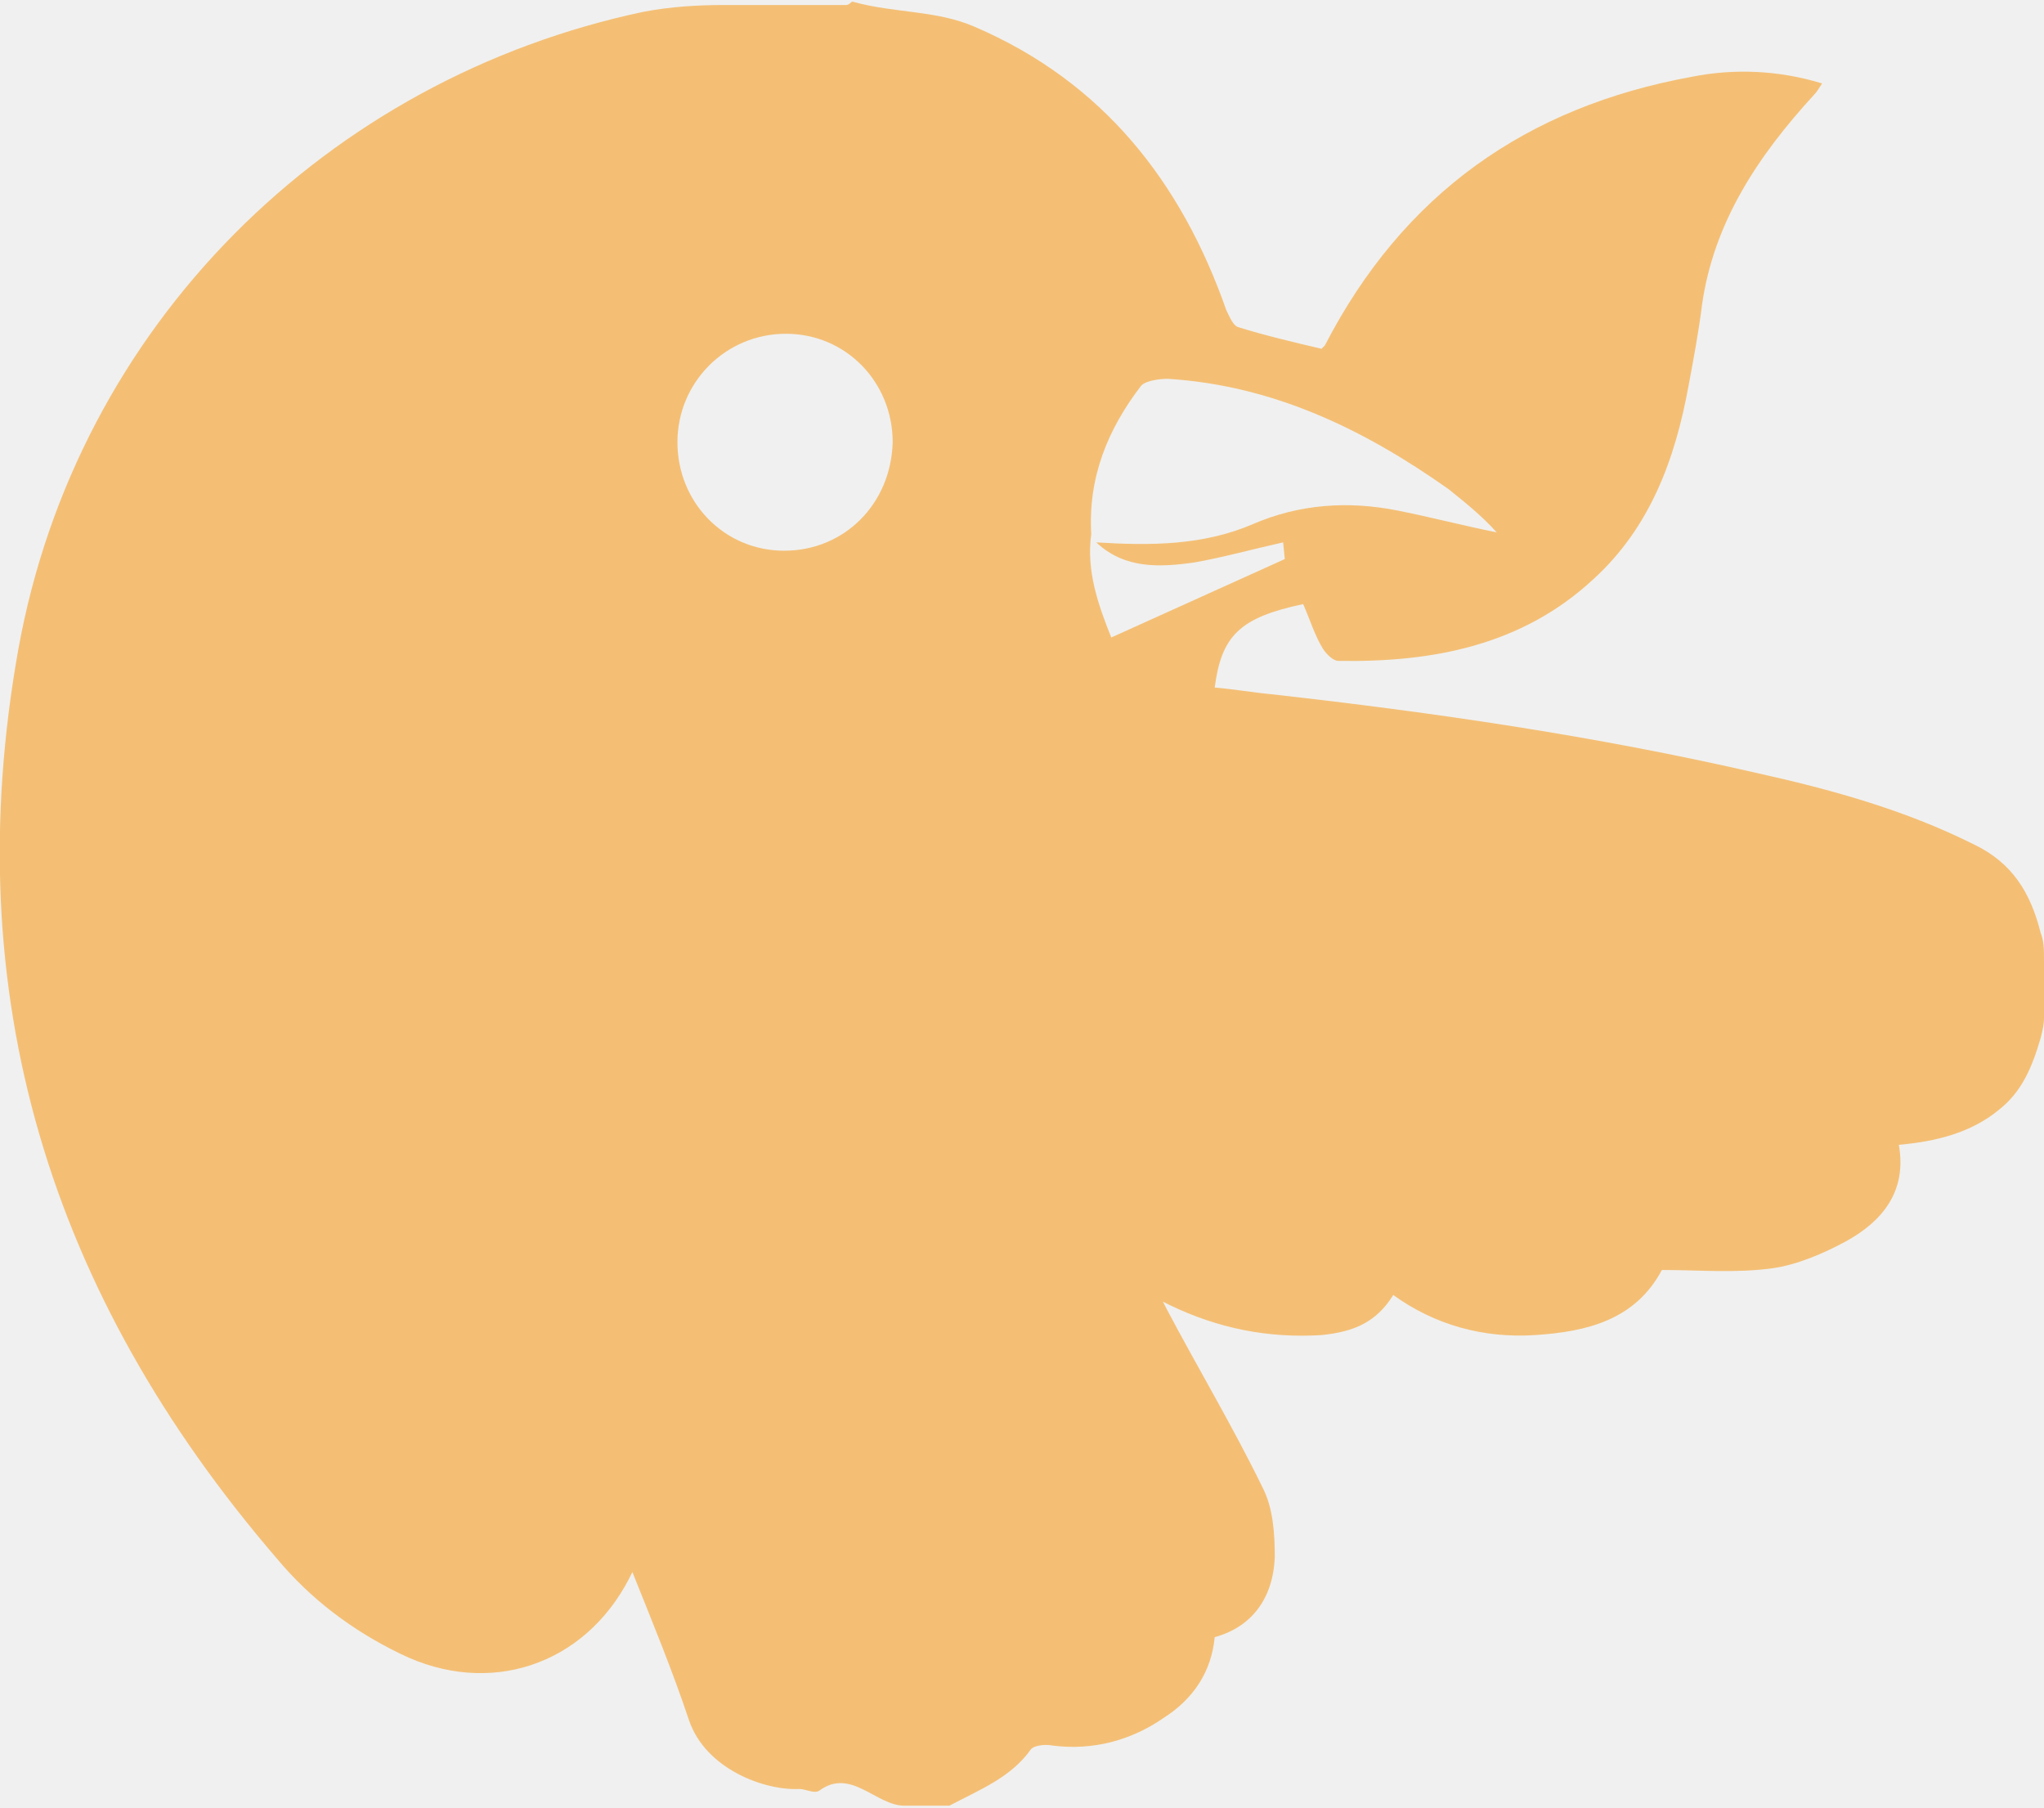
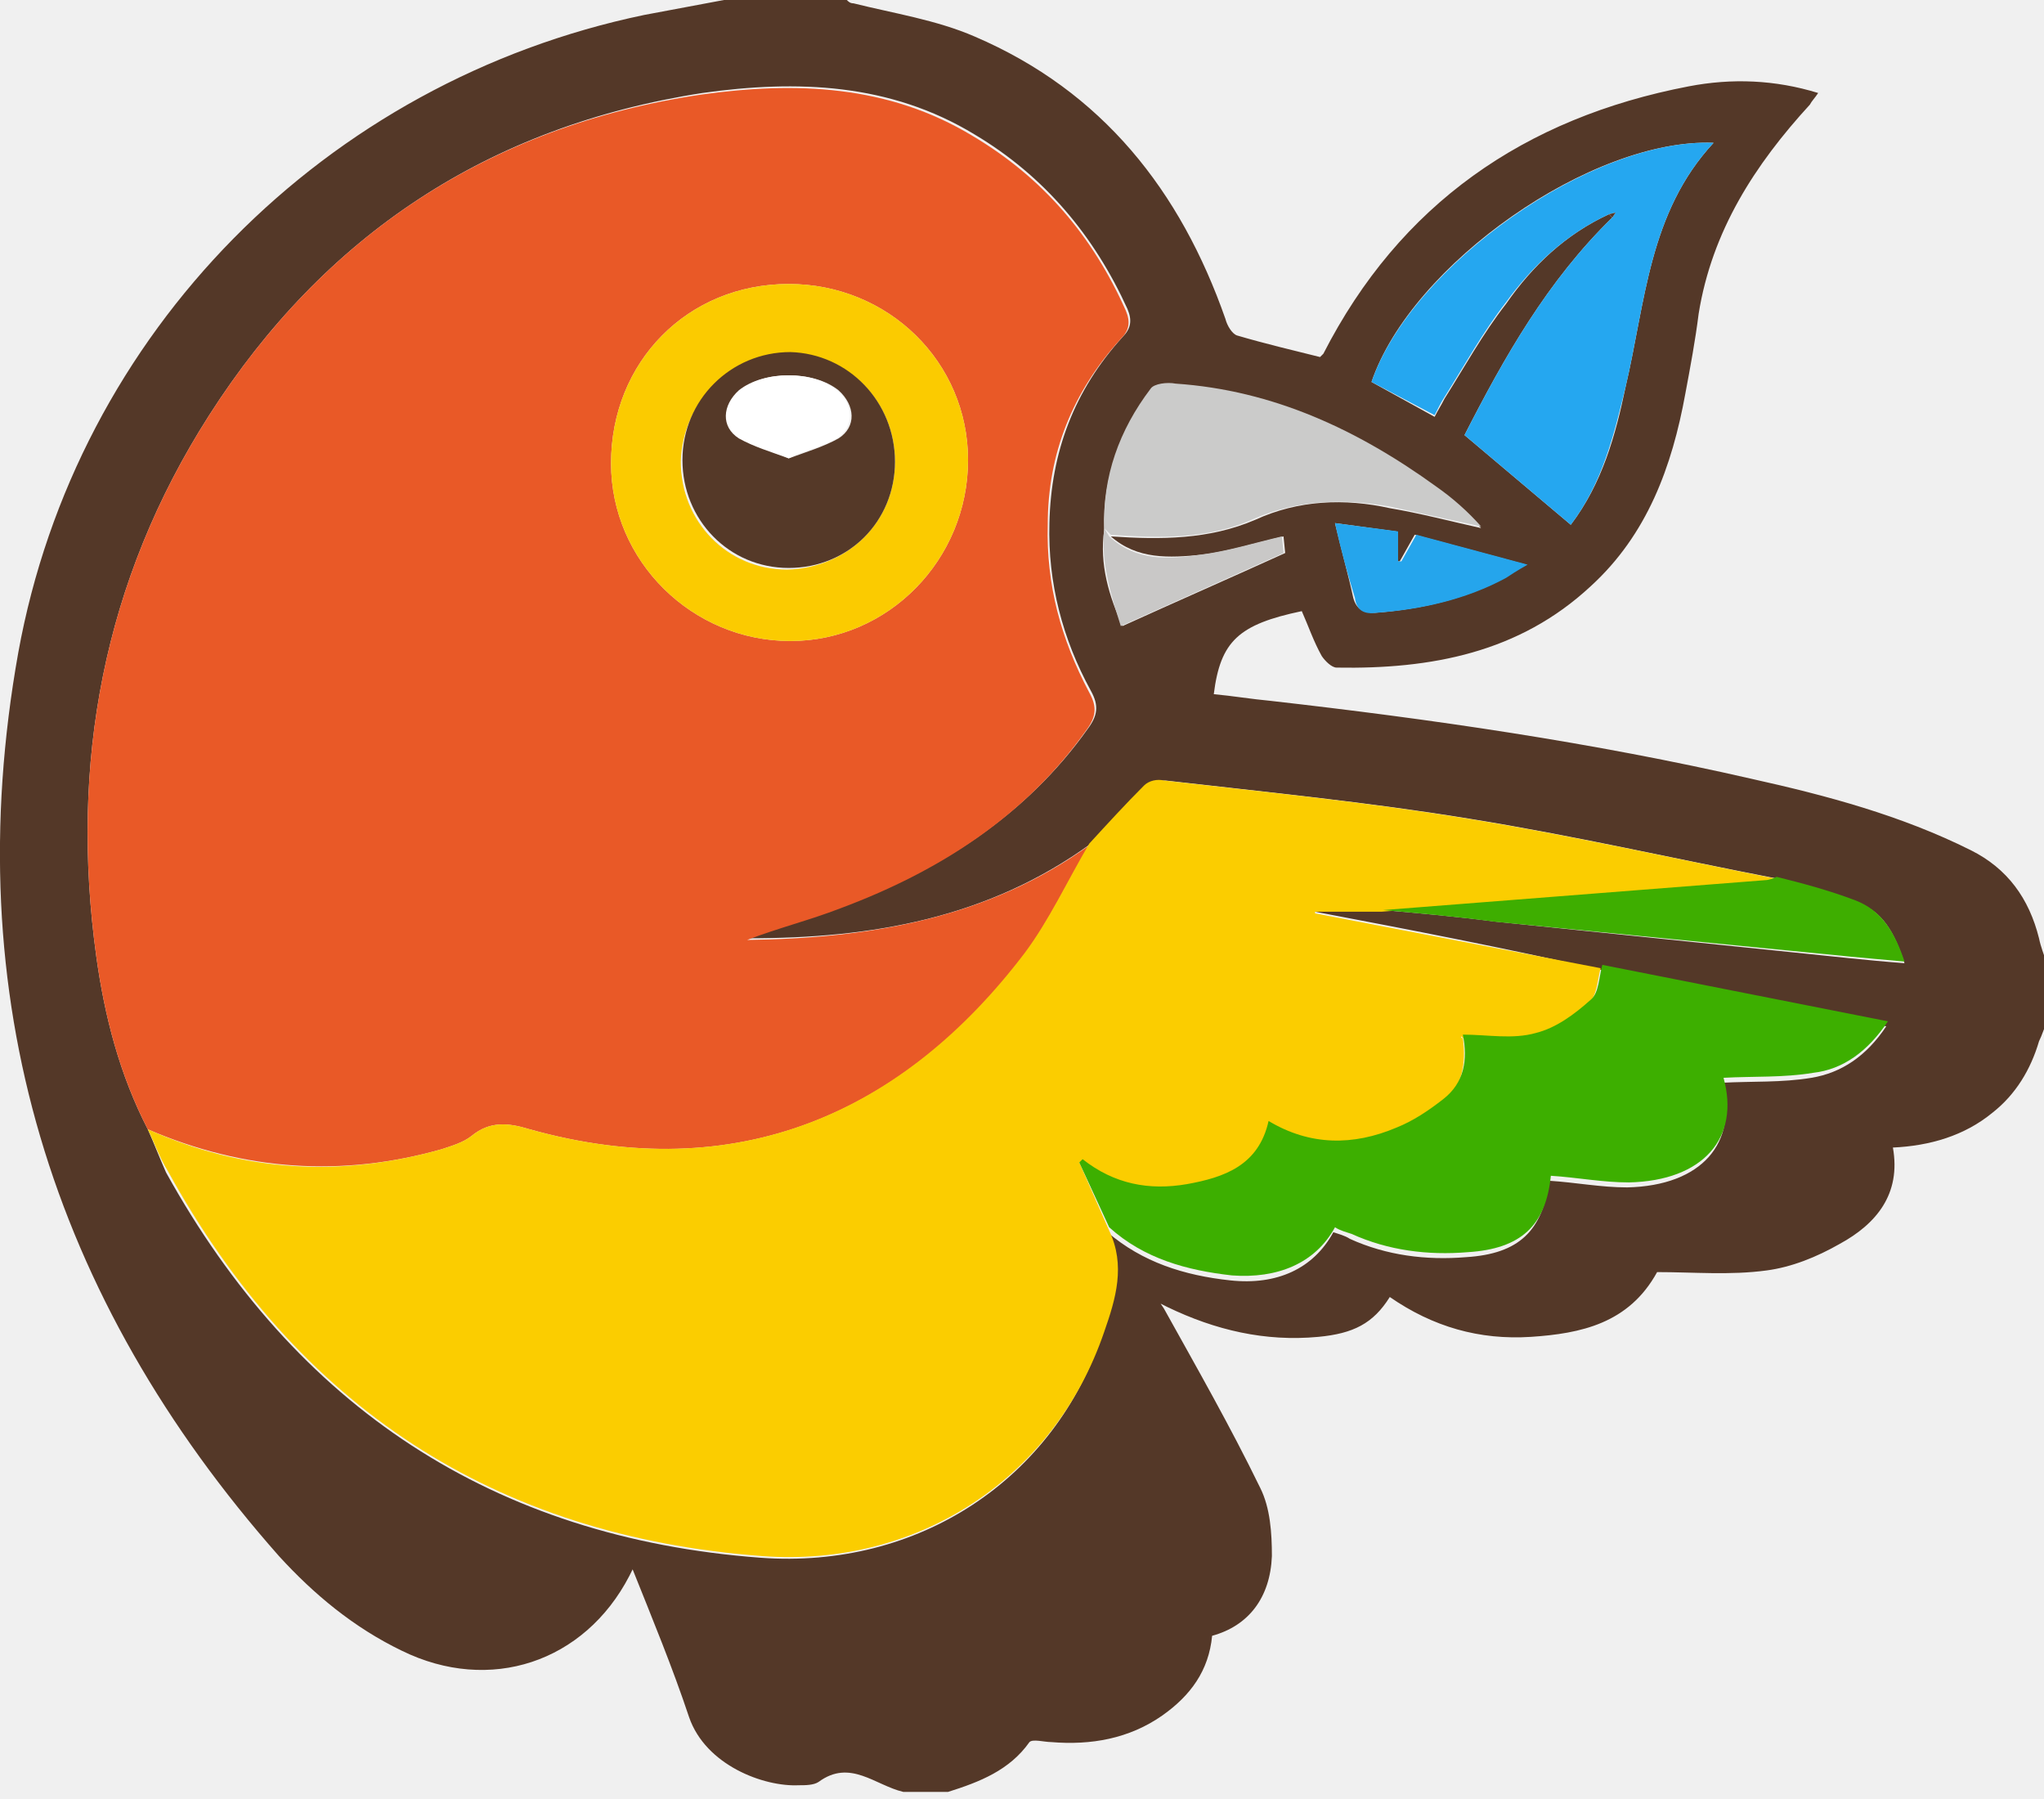
- <svg xmlns="http://www.w3.org/2000/svg" version="1.1" id="Layer_1" x="0px" y="0px" viewBox="0 0 122.5 108.3" style="enable-background:new 0 0 122.5 108.3;" xml:space="preserve">
+ <svg xmlns="http://www.w3.org/2000/svg" version="1.1" id="Layer_1" x="0px" y="0px" viewBox="0 0 123.1 108.3" style="enable-background:new 0 0 123.1 108.3;" xml:space="preserve">
  <style type="text/css">
- 	.st0{fill-rule:evenodd;clip-rule:evenodd;fill:#F4BF75;}
+ 	.st0{fill:#543828;}
+ 	.st1{fill-rule:evenodd;clip-rule:evenodd;fill:#E95927;}
+ 	.st2{fill-rule:evenodd;clip-rule:evenodd;fill:#FBCD00;}
+ 	.st3{fill-rule:evenodd;clip-rule:evenodd;fill:#3DAF00;}
+ 	.st4{fill-rule:evenodd;clip-rule:evenodd;fill:#25A7F0;}
+ 	.st5{fill-rule:evenodd;clip-rule:evenodd;fill:#CBCBCA;}
+ 	.st6{fill-rule:evenodd;clip-rule:evenodd;fill:#3EAE00;}
+ 	.st7{fill-rule:evenodd;clip-rule:evenodd;fill:#25A5EC;}
+ 	.st8{fill-rule:evenodd;clip-rule:evenodd;fill:#C9C8C7;}
+ 	.st9{fill-rule:evenodd;clip-rule:evenodd;fill:#FBCB00;}
+ 	.st10{fill-rule:evenodd;clip-rule:evenodd;fill:#543828;}
+ 	.st11{fill-rule:evenodd;clip-rule:evenodd;fill:#553928;}
+ 	.st12{fill-rule:evenodd;clip-rule:evenodd;fill:#FFFFFF;}
</style>
+   <path class="st0" d="M43.6,0H51c0.1,0.1,0.2,0.2,0.4,0.2c2.4,0.6,5,1,7.3,2c7.7,3.3,12.4,9.3,15.1,17c0.1,0.4,0.4,0.9,0.7,1  c1.7,0.5,3.4,0.9,5,1.3l0.2-0.2c4.6-9,12.1-14.2,22-16.1c2.6-0.5,5.2-0.4,7.8,0.4c-0.2,0.3-0.4,0.5-0.5,0.7  c-3.3,3.6-5.9,7.6-6.7,12.6c-0.2,1.6-0.5,3.2-0.8,4.8c-0.8,4.4-2.3,8.5-5.7,11.6c-4.3,4-9.6,5-15.3,4.9c-0.3,0-0.7-0.4-0.9-0.7  c-0.5-0.9-0.8-1.8-1.2-2.7c-3.8,0.8-4.9,1.8-5.3,5c1.1,0.1,2.3,0.3,3.4,0.4c9.7,1.1,19.4,2.5,29,4.7c4.5,1,9,2.2,13.2,4.3  c2.2,1.1,3.5,2.9,4.1,5.3c0.1,0.5,0.3,1,0.5,1.6v3.4c-0.2,0.4-0.3,0.8-0.5,1.2c-0.5,1.7-1.4,3.2-2.8,4.3c-1.7,1.4-3.8,2-6,2.1  c0.5,2.8-1,4.6-3.2,5.8c-1.4,0.8-2.9,1.4-4.4,1.6c-2.2,0.3-4.4,0.1-6.6,0.1c-1.7,3.1-4.6,3.7-7.6,3.9c-3.1,0.2-5.9-0.6-8.5-2.4  c-1,1.6-2.2,2.2-4.3,2.4c-3.2,0.3-6.2-0.4-9.1-1.8l-0.4-0.2l0.2,0.3c2,3.6,4,7.1,5.8,10.8c0.6,1.2,0.7,2.7,0.7,4.1  c-0.1,2.5-1.4,4.2-3.6,4.8c-0.2,2.1-1.3,3.6-3,4.8c-2,1.4-4.3,1.8-6.7,1.6c-0.4,0-1.1-0.2-1.3,0c-1.2,1.7-3,2.4-4.9,3h-2.7  c-1.7-0.4-3.2-2-5.1-0.6c-0.3,0.2-0.8,0.2-1.2,0.2c-2.1,0.1-5.6-1.2-6.6-4.1c-1-3-2.2-5.9-3.4-8.9l-0.2,0.4  c-2.7,5.2-8.4,7.1-13.7,4.5c-2.9-1.4-5.3-3.4-7.4-5.7C3.1,78.2-2.6,60,1.1,39.3C4.6,20,19.6,4.9,38.8,0.9C40.4,0.6,42,0.3,43.6,0  L43.6,0z M66.9,32.3c3,0.2,5.9,0.2,8.7-1c2.6-1.2,5.4-1.3,8.1-0.7c1.8,0.3,3.7,0.8,5.5,1.2c-0.8-0.9-1.8-1.7-2.7-2.4  c-4.7-3.4-9.8-5.8-15.7-6.2c-0.5,0-1.3,0-1.5,0.3c-1.8,2.5-2.9,5.2-2.8,8.4c-0.3,2.1,0.3,4,1.1,5.8c3.3-1.5,6.5-2.9,9.8-4.4l-0.1-1  c-1.7,0.4-3.3,0.9-4.9,1.1C70.4,33.6,68.5,33.7,66.9,32.3z M96.9,12.9l0.2,0.2c-3.9,3.8-6.5,8.4-8.9,13.1l6.4,5.4  c1.9-2.5,2.7-5.4,3.3-8.3c1.2-5.1,1.4-10.5,5.3-14.7C95.9,8.3,85,15.9,82.6,23l3.8,2.1c0.2-0.4,0.4-0.7,0.6-1.1  c1.2-1.9,2.3-3.9,3.7-5.7C92.3,16,94.3,14.1,96.9,12.9z M83.3,54.8c2.3,0.2,4.5,0.4,6.8,0.7l21.3,2.2c1,0.1,2,0.2,3.3,0.3  c-0.6-1.8-1.3-3.2-3-3.7c-1.5-0.5-3.1-0.9-4.7-1.4c-6.2-1.2-12.3-2.6-18.5-3.6c-6.1-1-12.2-1.6-18.3-2.3c-0.4,0-0.9,0.1-1.2,0.3  c-1.2,1.1-2.2,2.3-3.3,3.5c-6.2,4.5-13.2,5.7-20.6,5.7c1.9-0.7,3.8-1.2,5.6-1.9c5.9-2.2,11.1-5.5,14.8-10.7c0.6-0.8,0.7-1.4,0.2-2.3  c-1.7-3.1-2.6-6.5-2.5-10.1c0.1-4.3,1.5-8,4.4-11.2c0.5-0.5,0.6-1,0.3-1.7c-2-4.4-5-8-9.2-10.5c-5.1-3.1-10.7-3.3-16.4-2.5  C29.4,7.6,19.5,14.2,12.6,25C6.2,35,4.2,46,5.8,57.6c0.5,3.6,1.4,7.1,3.1,10.4c0.4,0.9,0.7,1.7,1.1,2.6c7.8,14.1,19.7,22,35.8,23.2  c9.5,0.7,17.7-4.7,20.6-13.5c0.7-2,1.4-4,0.3-6.1c2.1,1.8,4.6,2.6,7.4,2.9c2.8,0.3,5-0.7,6.2-2.9c0.3,0.1,0.7,0.2,1,0.4  c2.2,1,4.6,1.3,7,1.1c3.2-0.2,4.6-1.6,5-4.6c1.6,0.1,3.1,0.4,4.7,0.4c4.5-0.1,6.7-2.7,5.7-6.3c1.8-0.1,3.6,0,5.4-0.3  c1.8-0.3,3.3-1.3,4.5-3.1l-17.2-3.4C90.7,57.1,85,56,79.2,54.9l0-0.1L83.3,54.8z M80.4,31.5c0.4,1.7,0.8,3.1,1.1,4.5  c0.2,0.7,0.6,0.9,1.3,0.9c2.7-0.2,5.4-0.8,7.8-2.1c0.3-0.2,0.6-0.4,1.3-0.8l-6.7-1.8l-0.9,1.6l-0.2,0v-1.8L80.4,31.5z" />
  <g>
-     <path class="st0" d="M122.3,55.9c-0.6-2.4-1.7-4.2-4-5.3c-4.2-2.1-8.6-3.3-13.1-4.3c-9.6-2.2-19.2-3.6-29-4.7   c-1.1-0.1-2.2-0.3-3.4-0.4c0.4-3.1,1.5-4.2,5.3-5c0.4,0.9,0.7,1.9,1.2,2.7c0.2,0.3,0.6,0.7,0.9,0.7c5.6,0.1,11-0.9,15.3-4.9   c3.4-3.1,4.9-7.2,5.7-11.6c0.3-1.6,0.6-3.2,0.8-4.8c0.7-5,3.4-9,6.7-12.6c0.2-0.2,0.3-0.4,0.5-0.7c-2.6-0.8-5.3-0.9-7.8-0.4   c-9.9,1.8-17.3,7-22,16.1l-0.2,0.2c-1.7-0.4-3.4-0.8-5-1.3c-0.3-0.1-0.5-0.6-0.7-1c-2.7-7.7-7.4-13.7-15.1-17   c-2.3-1-4.8-0.8-7.3-1.5c-0.1,0-0.2,0.2-0.4,0.2h-7.3c-1.6,0-3.2,0.1-4.8,0.4C19.6,4.7,4.6,19.5,1.1,38.9   c-3.7,20.7,1.9,38.7,15.5,54.5c2,2.4,4.5,4.3,7.4,5.7c5.3,2.6,11,0.7,13.7-4.5l0.2-0.4c1.2,3,2.4,5.9,3.4,8.9   c1,2.9,4.5,4.2,6.6,4.1c0.4,0,0.9,0.3,1.2,0.1c1.9-1.4,3.4,0.9,5.1,0.9h2.7c1.9-1,3.7-1.7,4.9-3.4c0.2-0.2,0.8-0.3,1.3-0.2   c2.4,0.3,4.7-0.3,6.7-1.7c1.7-1.1,2.8-2.7,3-4.8c2.2-0.6,3.5-2.3,3.6-4.8c0-1.4-0.1-2.9-0.7-4.1c-1.8-3.7-3.9-7.2-5.8-10.8L69.7,78   l0.4,0.2c2.9,1.4,5.9,2,9.1,1.8c2-0.2,3.3-0.8,4.3-2.4c2.5,1.8,5.4,2.6,8.5,2.4c3.1-0.2,6-0.9,7.6-3.9c2.2,0,4.4,0.2,6.6-0.1   c1.5-0.2,3.1-0.9,4.4-1.6c2.2-1.2,3.7-3,3.2-5.8c2.2-0.2,4.3-0.7,6-2.1c1.4-1.1,2-2.6,2.5-4.3c0.1-0.4,0.2-0.8,0.2-1.2v-3.4   C122.5,56.9,122.5,56.4,122.3,55.9L122.3,55.9z M47,33c-3.6,0-6.4-2.9-6.4-6.5c0-3.6,2.9-6.5,6.5-6.5c3.6,0,6.4,2.9,6.4,6.5   C53.4,30.2,50.6,33,47,33z M66.6,38.2c-0.8-2-1.5-4-1.2-6.2c-0.2-3.4,1-6.3,3-8.9c0.3-0.3,1.1-0.4,1.6-0.4c6.3,0.4,11.7,3,16.8,6.6   c1,0.8,2,1.6,2.9,2.6c-2-0.4-3.9-0.9-5.9-1.3c-3-0.6-5.9-0.4-8.7,0.8c-3,1.3-6.2,1.3-9.4,1.1c1.7,1.6,3.8,1.5,5.9,1.2   c1.7-0.3,3.5-0.8,5.3-1.2l0.1,1L66.6,38.2z" />
+     <path class="st1" d="M8.9,68c-1.7-3.3-2.6-6.8-3.1-10.4C4.2,46,6.2,35,12.6,25C19.5,14.2,29.4,7.6,42.2,5.7   c5.7-0.8,11.3-0.6,16.4,2.5c4.2,2.5,7.2,6,9.2,10.5c0.3,0.7,0.2,1.2-0.3,1.7c-2.9,3.2-4.4,6.9-4.4,11.2c-0.1,3.6,0.8,6.9,2.5,10.1   c0.5,0.9,0.4,1.5-0.2,2.3c-3.7,5.2-8.9,8.5-14.8,10.7c-1.8,0.7-3.8,1.2-5.6,1.9c7.4-0.1,14.5-1.3,20.6-5.7   c-1.3,2.2-2.4,4.5-3.9,6.6C54.4,67,44.4,71.5,31.9,68c-1.3-0.4-2.4-0.5-3.5,0.4c-0.5,0.4-1.2,0.6-1.8,0.8   C20.6,70.9,14.7,70.5,8.9,68L8.9,68z M47.5,17.1c-6.1,0-10.7,4.7-10.7,10.8c0,5.9,4.9,10.7,10.8,10.7c5.9,0,10.7-4.9,10.7-10.9   C58.3,21.8,53.5,17.1,47.5,17.1z" />
+     <path class="st2" d="M8.9,68c5.8,2.6,11.7,2.9,17.7,1.2c0.6-0.2,1.3-0.4,1.8-0.8c1.1-0.9,2.2-0.8,3.5-0.4   c12.5,3.5,22.5-1,29.8-10.6c1.5-2,2.6-4.4,3.9-6.6c1.1-1.2,2.2-2.4,3.3-3.5c0.3-0.3,0.8-0.4,1.2-0.3c6.1,0.7,12.2,1.3,18.3,2.3   c6.2,1,12.4,2.4,18.5,3.6c-0.2,0.1-0.5,0.2-0.7,0.2c-7.7,0.6-15.3,1.2-23,1.8h-4l0,0.1c5.7,1.1,11.5,2.2,17.2,3.3   c-0.2,0.7-0.2,1.6-0.7,2.1c-0.9,0.8-2.1,1.7-3.3,2c-1.4,0.3-2.9,0.1-4.4,0.1l0-0.1l0.1,0.1c0.2,1.5,0,2.9-1.2,3.9   c-0.8,0.7-1.8,1.3-2.8,1.7c-2.6,1-5.2,1.1-7.7-0.4c-0.6,2.7-2.7,3.4-4.9,3.8c-2.3,0.4-4.4,0-6.3-1.5L65,70l1.8,4.1   c1,2.1,0.4,4.1-0.3,6.1C63.5,89,55.3,94.4,45.9,93.7c-16.1-1.2-28-9-35.8-23.2C9.6,69.7,9.3,68.8,8.9,68L8.9,68z M65,69.5L65,69.5   L65,69.5L65,69.5z" />
+     <path class="st3" d="M88.1,62.3c1.5,0,3,0.3,4.4-0.1c1.2-0.3,2.3-1.1,3.3-2c0.5-0.4,0.5-1.4,0.7-2.1l17.2,3.4   c-1.2,1.8-2.7,2.9-4.5,3.1c-1.8,0.3-3.6,0.2-5.4,0.3c1,3.6-1.2,6.2-5.7,6.3c-1.6,0-3.1-0.3-4.7-0.4c-0.3,3-1.8,4.4-5,4.6   c-2.4,0.2-4.8-0.1-7-1.1c-0.3-0.1-0.7-0.2-1-0.4c-1.2,2.2-3.5,3.1-6.2,2.9c-2.7-0.3-5.3-1-7.4-2.9L65,70l0.2-0.2   c1.9,1.5,4,1.9,6.3,1.5c2.2-0.4,4.3-1.1,4.9-3.8c2.5,1.5,5.1,1.5,7.7,0.4c1-0.4,1.9-1,2.8-1.7C88.2,65.2,88.4,63.8,88.1,62.3   L88.1,62.3z" />
+     <path class="st4" d="M96.9,12.9c-2.6,1.2-4.6,3.1-6.2,5.3c-1.4,1.8-2.5,3.8-3.7,5.7c-0.2,0.3-0.4,0.7-0.6,1.1L82.6,23   C85,16,95.9,8.3,103.2,8.6c-3.9,4.2-4.1,9.6-5.3,14.7c-0.7,2.9-1.4,5.8-3.3,8.3l-6.4-5.4c2.4-4.7,5-9.3,8.9-13.1l0.2-0.3L96.9,12.9   z" />
+     <path class="st5" d="M66.5,31.8c-0.1-3.1,0.9-5.9,2.8-8.4c0.2-0.3,1-0.4,1.5-0.3c5.9,0.4,11,2.8,15.7,6.2c1,0.7,1.9,1.5,2.7,2.4   c-1.8-0.4-3.7-0.8-5.5-1.2c-2.8-0.5-5.5-0.4-8.1,0.7c-2.8,1.3-5.8,1.2-8.7,1L66.5,31.8z" />
+     <path class="st6" d="M83.3,54.8c7.7-0.6,15.3-1.2,23-1.8c0.2,0,0.5-0.1,0.7-0.2c1.6,0.4,3.1,0.8,4.7,1.4c1.6,0.6,2.4,1.9,3,3.7   c-1.2-0.1-2.2-0.2-3.3-0.3L90,55.5C87.8,55.2,85.5,55,83.3,54.8z" />
+     <path class="st7" d="M80.4,31.5l3.8,0.5v1.8l0.2,0l0.9-1.6L92,34c-0.7,0.4-1,0.6-1.3,0.8c-2.4,1.3-5.1,1.9-7.8,2.1   c-0.7,0.1-1.2-0.1-1.3-0.9C81.2,34.7,80.8,33.3,80.4,31.5z" />
+     <path class="st8" d="M66.5,31.8l0.3,0.5c1.6,1.5,3.6,1.4,5.5,1.1c1.6-0.2,3.2-0.7,4.9-1.1l0.1,1l-9.8,4.4   C66.9,35.8,66.3,33.9,66.5,31.8z" />
+     <path class="st9" d="M47.5,17.1c6,0,10.8,4.7,10.8,10.6c0,6-4.8,10.9-10.7,10.9c-5.9,0-10.8-4.8-10.8-10.7   C36.8,21.8,41.4,17.1,47.5,17.1z M53.9,27.8c0-3.6-2.8-6.5-6.4-6.5c-3.5,0-6.4,2.9-6.5,6.5c0,3.6,2.8,6.5,6.4,6.5   C51.1,34.2,53.9,31.4,53.9,27.8z" />
+     <path class="st3" d="M88.1,62.3L88.1,62.3L88.1,62.3L88.1,62.3z M65,69.5L65,69.5L65,69.5L65,69.5z" />
+     <path class="st10" d="M96.9,12.9l0.4-0.1l-0.2,0.3L96.9,12.9z" />
+     <path class="st11" d="M53.9,27.8c0,3.6-2.8,6.4-6.4,6.4c-3.6,0-6.4-2.9-6.4-6.5c0-3.6,2.9-6.5,6.5-6.5   C51.1,21.3,53.9,24.2,53.9,27.8z M47.5,27.6c1.1-0.4,2.1-0.7,3-1.2c1.1-0.7,1-2,0-2.9c-1.5-1.2-4.5-1.2-5.9,0c-1,0.8-1.1,2.2,0,2.9   C45.4,26.9,46.4,27.1,47.5,27.6z" />
+     <path class="st12" d="M47.5,27.6c-1.1-0.4-2.1-0.7-3-1.2c-1.1-0.7-1-2,0-2.9c1.5-1.2,4.5-1.2,5.9,0c1,0.8,1.1,2.2,0,2.9   C49.6,26.9,48.5,27.1,47.5,27.6z" />
  </g>
</svg>
